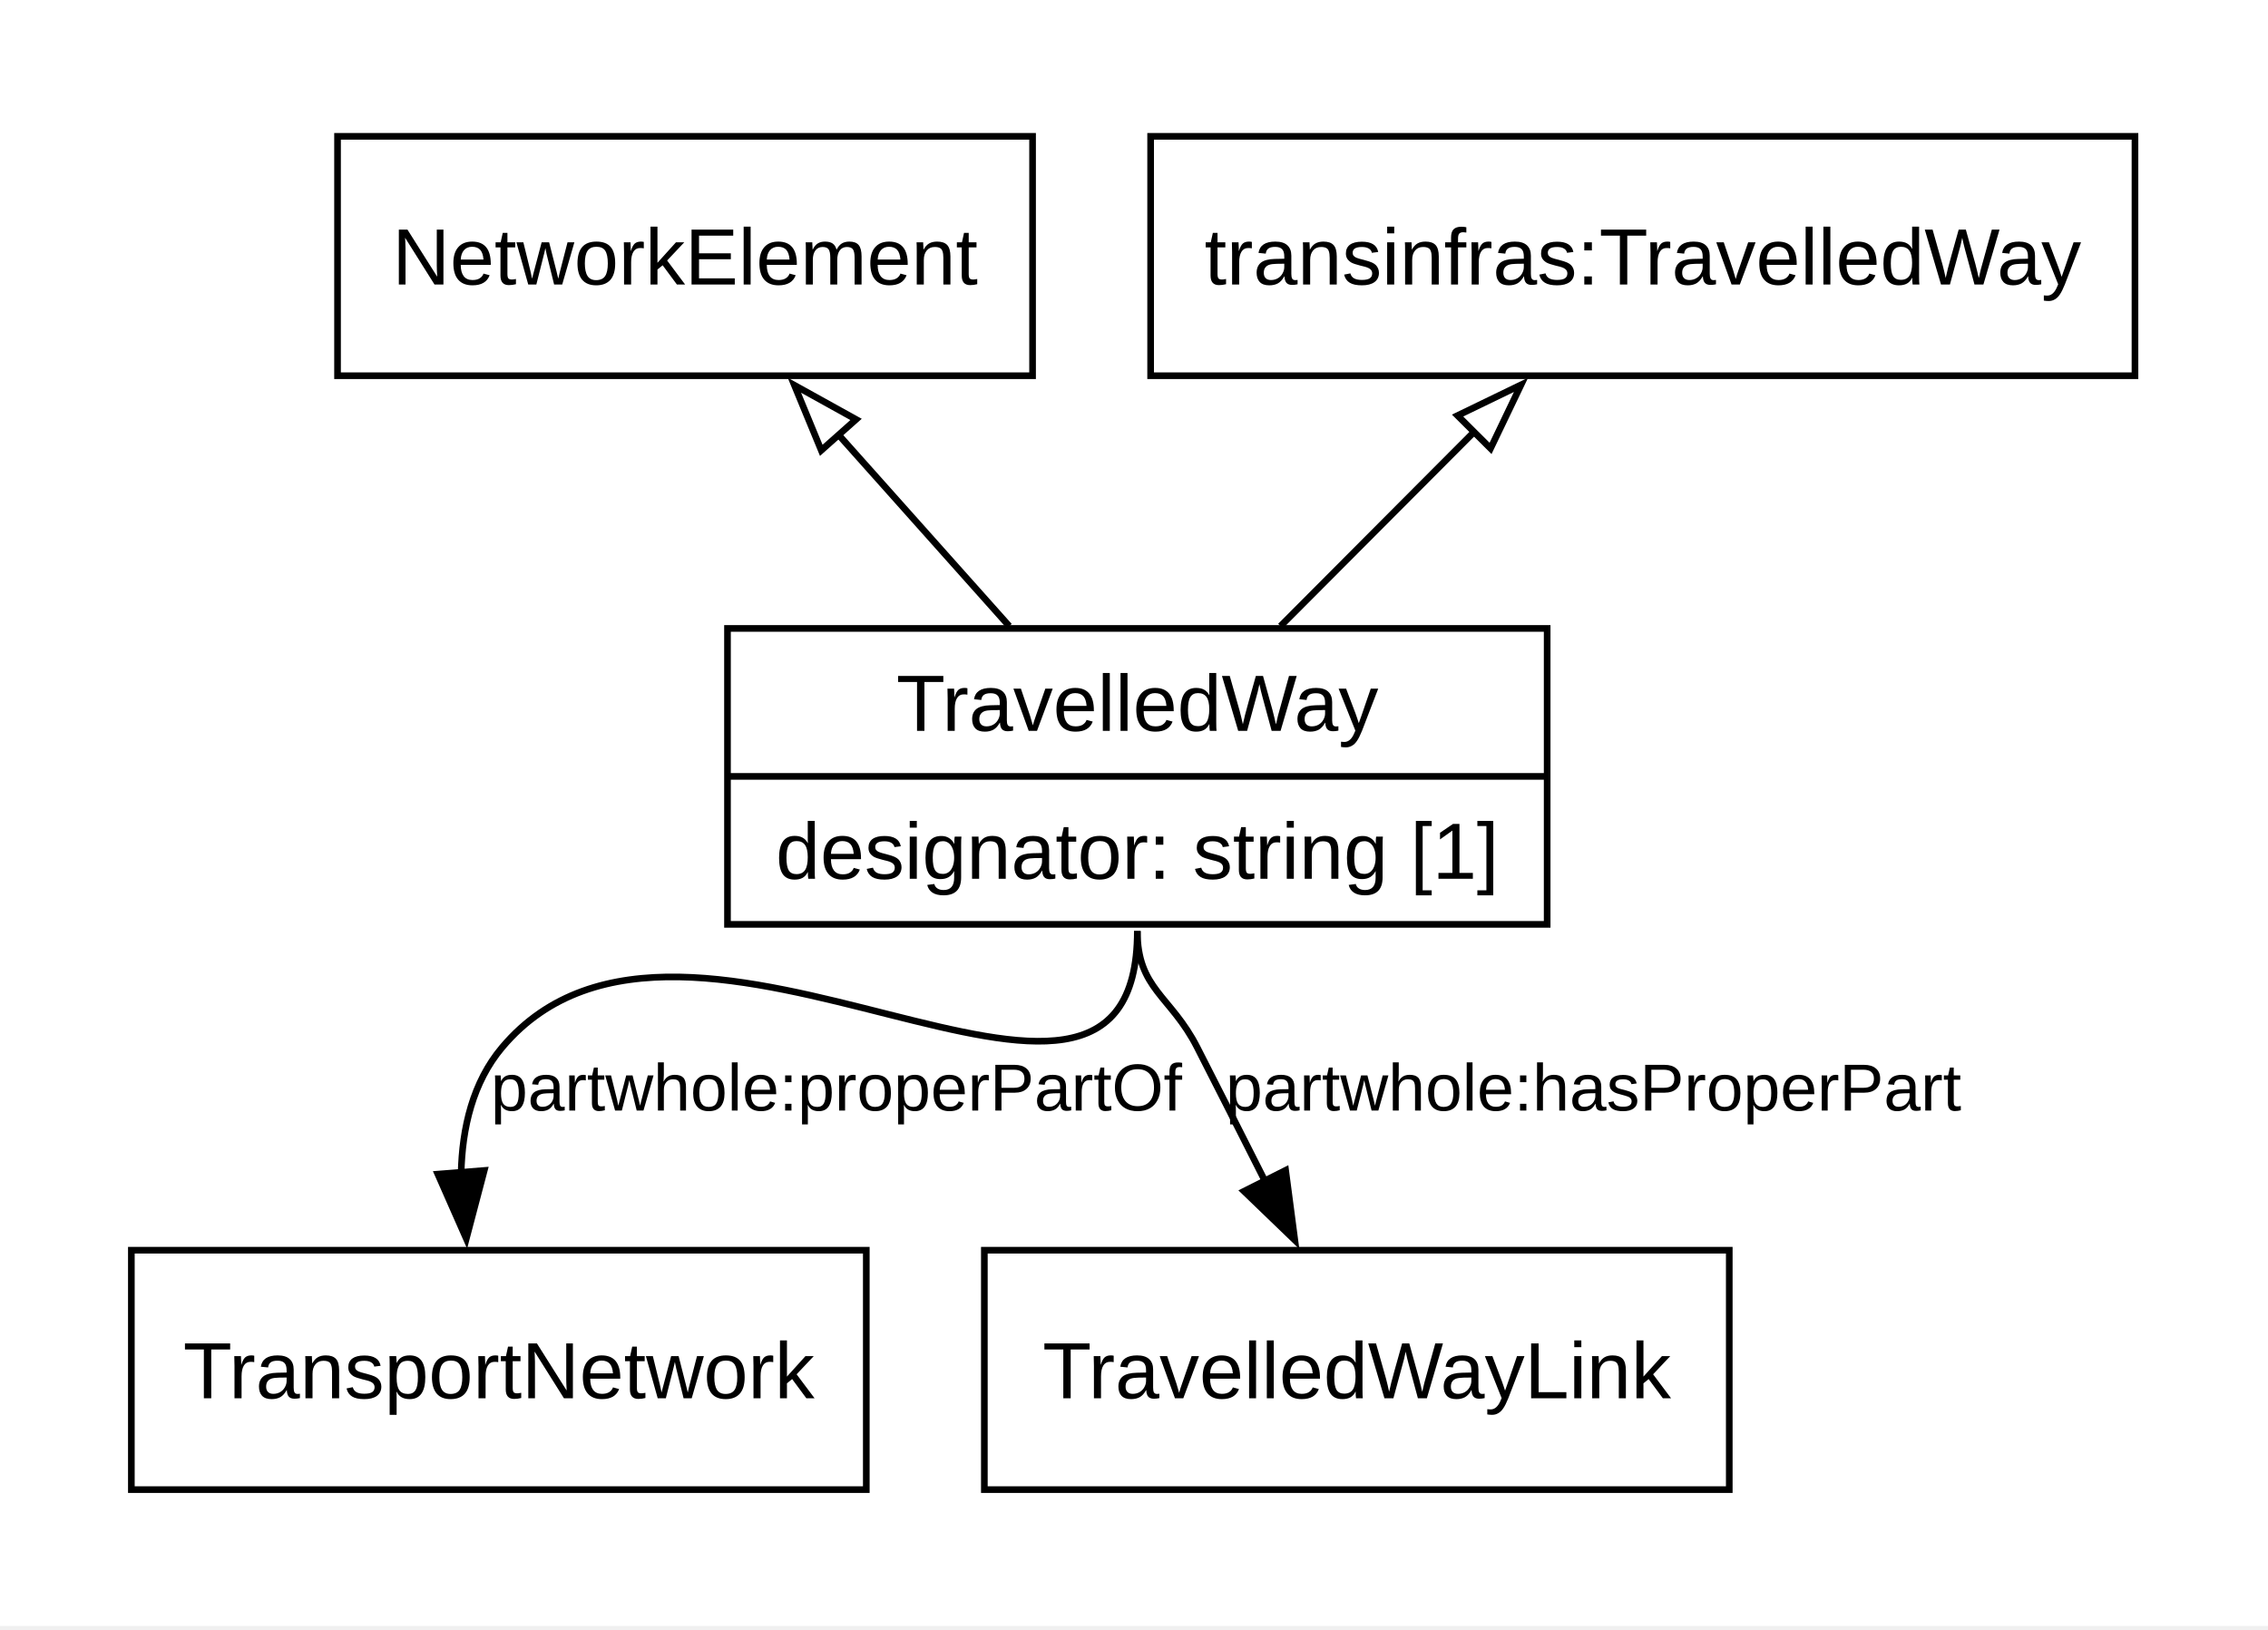
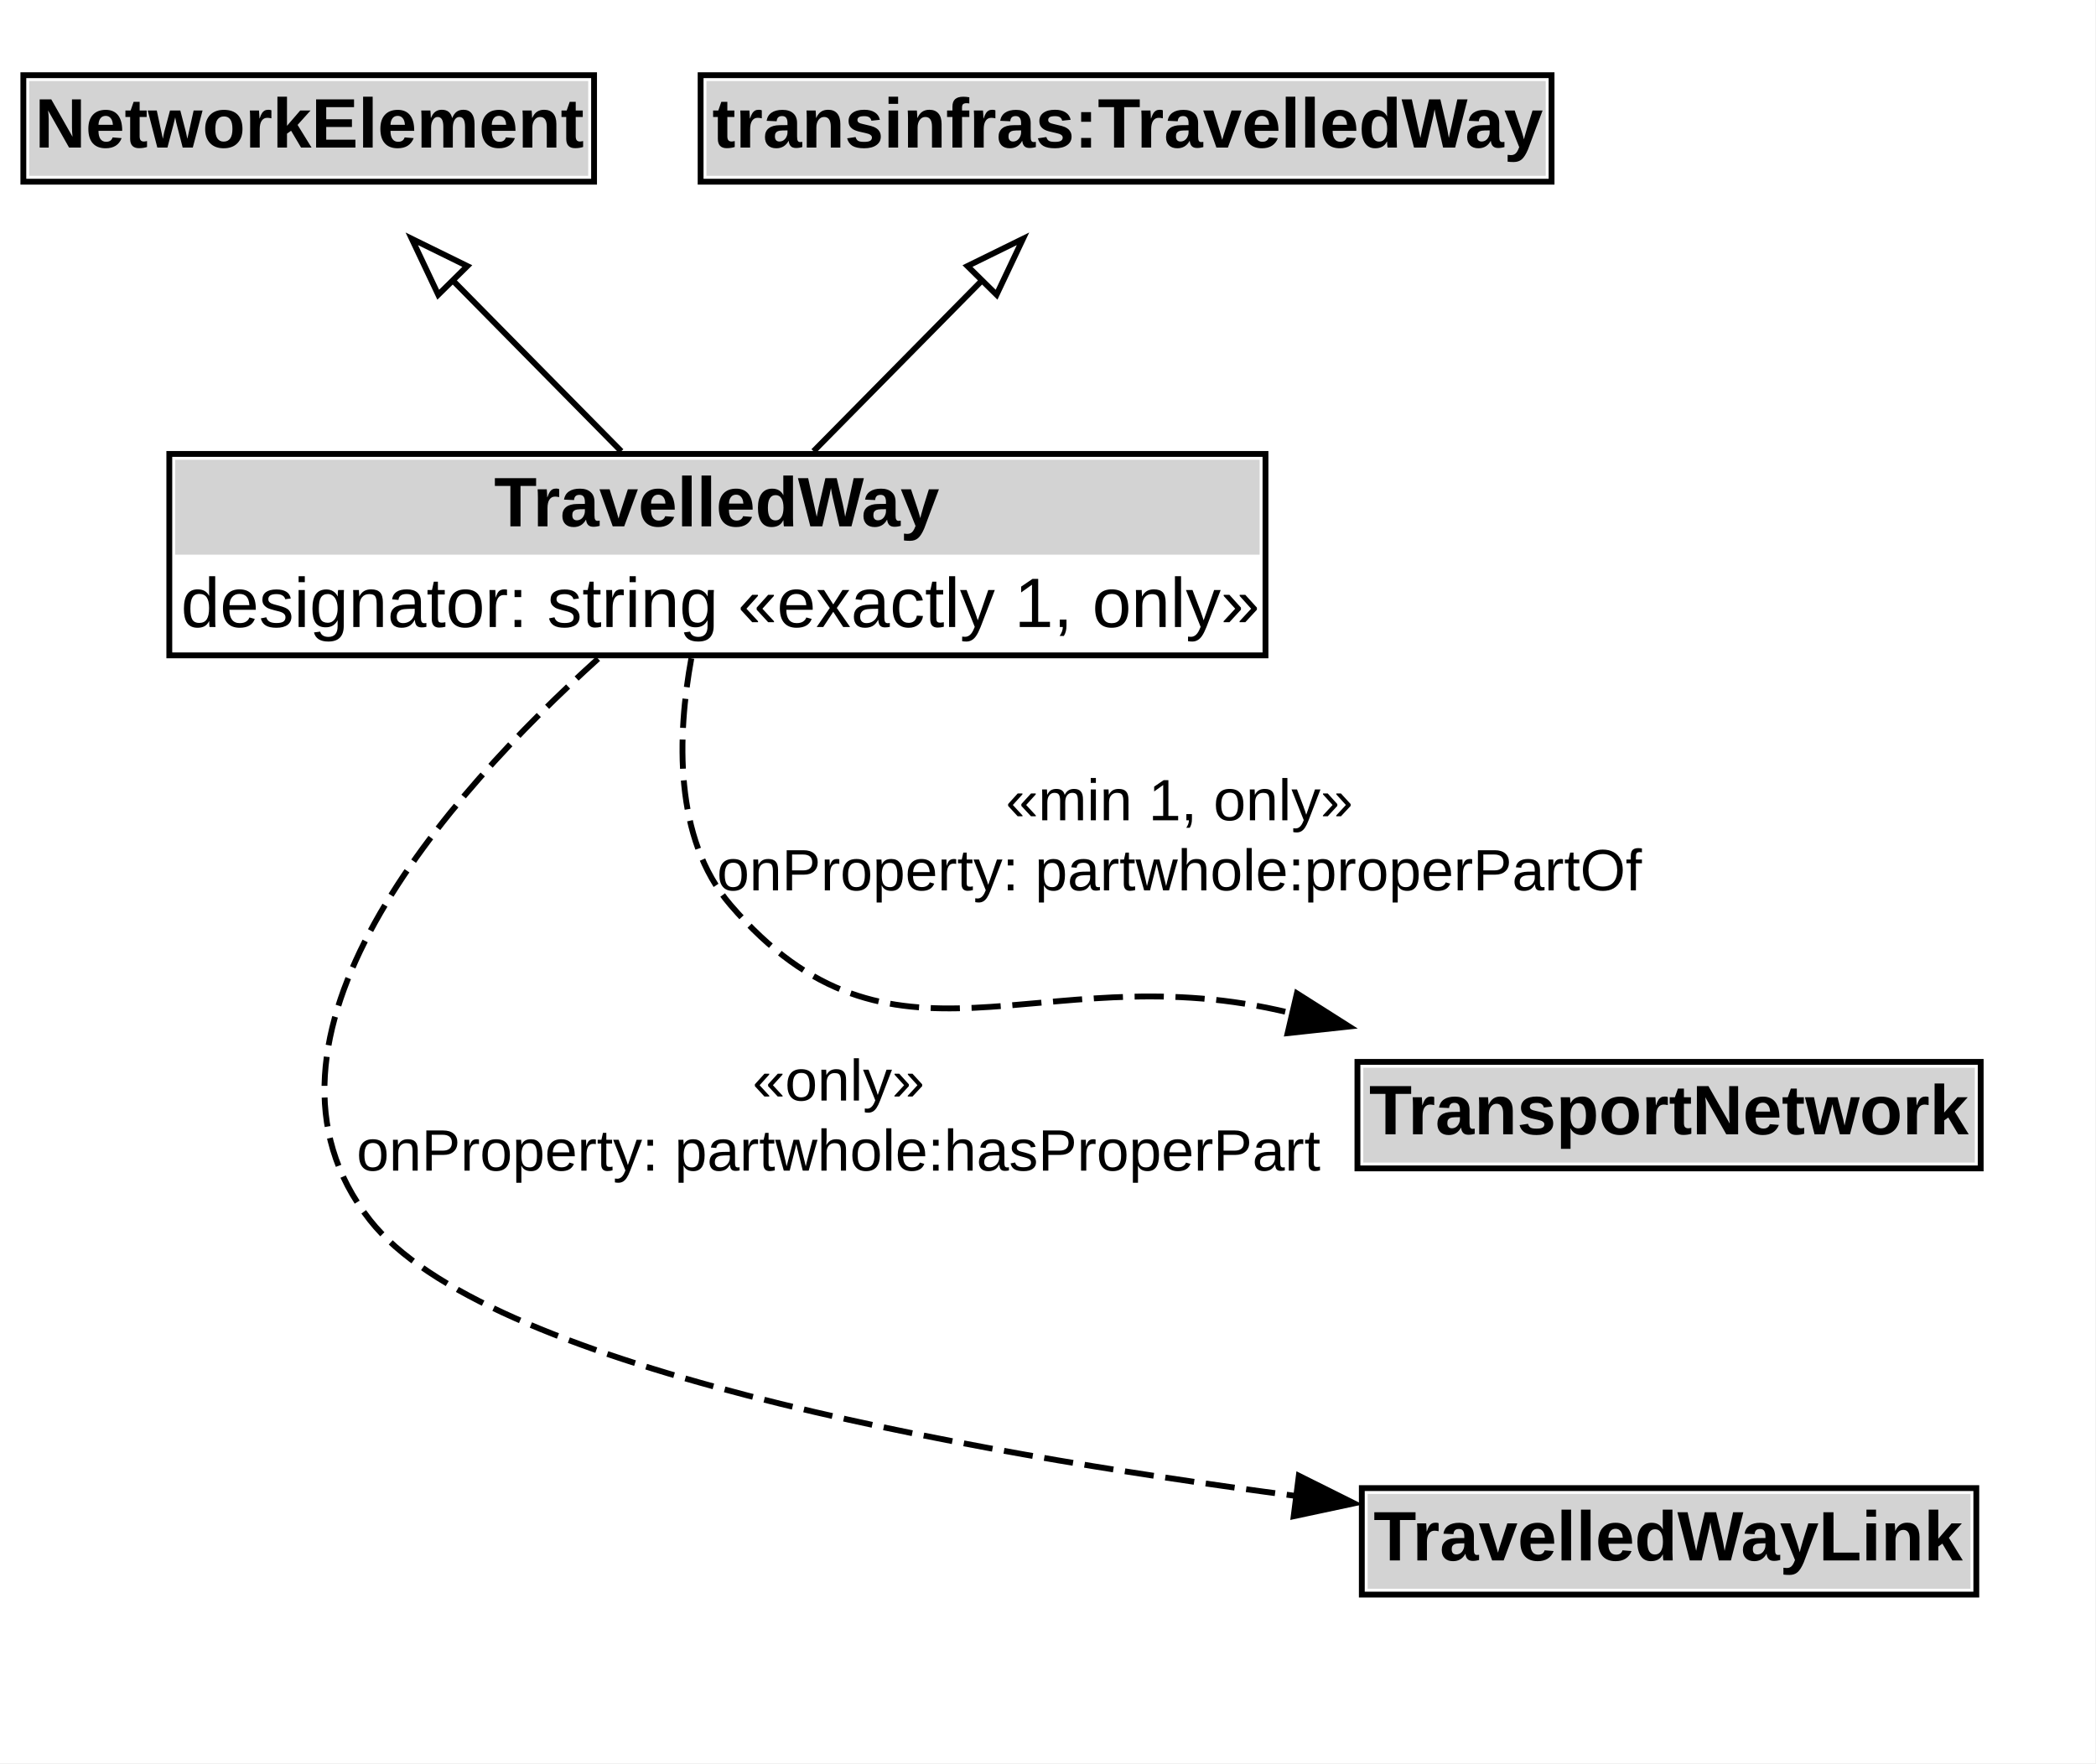
- <svg xmlns="http://www.w3.org/2000/svg" width="341pt" height="245pt" viewBox="0.00 0.00 341.00 245.00">
-   <g id="graph0" class="graph" transform="scale(1 1) rotate(0) translate(4 240.5)">
-     <polygon fill="white" stroke="none" points="-4,4 -4,-240.5 337,-240.5 337,4 -4,4" />
-     <g id="clust1" class="cluster">
- </g>
-     <g id="clust3" class="cluster">
+ <svg xmlns="http://www.w3.org/2000/svg" width="359pt" height="302pt" viewBox="0.00 0.00 359.00 302.00">
+   <g id="graph0" class="graph" transform="scale(1 1) rotate(0) translate(4 298)">
+     <polygon fill="white" stroke="none" points="-4,4 -4,-298 354.88,-298 354.88,4 -4,4" />
+     <g id="clust2" class="cluster">
</g>
    <g id="node1" class="node">
-       <polygon fill="none" stroke="black" points="46.75,-184 46.75,-220 151.25,-220 151.25,-184 46.75,-184" />
-       <text xml:space="preserve" text-anchor="middle" x="99" y="-197.72" font-family="Arial" font-size="12.00">NetworkElement</text>
+       <polygon fill="lightgray" stroke="none" points="1,-267.88 1,-284.12 96.75,-284.12 96.75,-267.88 1,-267.88" />
+       <text xml:space="preserve" text-anchor="start" x="2" y="-272.73" font-family="Arial" font-weight="bold" font-size="12.00">NetworkElement</text>
+       <polygon fill="none" stroke="black" points="0,-266.88 0,-285.12 97.75,-285.12 97.75,-266.88 0,-266.88" />
    </g>
    <g id="node2" class="node">
-       <polygon fill="none" stroke="black" points="169,-184 169,-220 317,-220 317,-184 169,-184" />
-       <text xml:space="preserve" text-anchor="middle" x="243" y="-197.72" font-family="Arial" font-size="12.00">transinfras:TravelledWay</text>
+       <polygon fill="lightgray" stroke="none" points="117,-267.88 117,-284.12 260.75,-284.12 260.75,-267.88 117,-267.88" />
+       <text xml:space="preserve" text-anchor="start" x="118" y="-272.73" font-family="Arial" font-weight="bold" font-size="12.00">transinfras:TravelledWay</text>
+       <polygon fill="none" stroke="black" points="116,-266.88 116,-285.12 261.75,-285.12 261.75,-266.88 116,-266.88" />
    </g>
    <g id="node3" class="node">
-       <polygon fill="none" stroke="black" points="105.38,-101.5 105.38,-146 228.62,-146 228.62,-101.5 105.38,-101.5" />
-       <text xml:space="preserve" text-anchor="middle" x="167" y="-130.6" font-family="Arial" font-size="12.00">TravelledWay</text>
-       <polyline fill="none" stroke="black" points="105.38,-123.75 228.62,-123.75" />
-       <text xml:space="preserve" text-anchor="middle" x="167" y="-108.35" font-family="Arial" font-size="12.00">designator: string [1]</text>
+       <polygon fill="lightgray" stroke="none" points="26,-203 26,-219.25 211.75,-219.25 211.75,-203 26,-203" />
+       <text xml:space="preserve" text-anchor="start" x="80.62" y="-207.85" font-family="Arial" font-weight="bold" font-size="12.00">TravelledWay</text>
+       <text xml:space="preserve" text-anchor="start" x="27" y="-190.6" font-family="Arial" font-size="12.00">designator: string «exactly 1, only»</text>
+       <polygon fill="none" stroke="black" points="25,-185.75 25,-220.25 212.75,-220.25 212.75,-185.75 25,-185.75" />
    </g>
    <g id="edge1" class="edge">
-       <path fill="none" stroke="black" d="M147.74,-146.35C139.75,-155.31 130.41,-165.78 122.06,-175.14" />
-       <polygon fill="none" stroke="black" points="119.48,-172.78 115.44,-182.57 124.71,-177.43 119.48,-172.78" />
+       <path fill="none" stroke="black" d="M102.41,-220.71C93.79,-229.44 83.08,-240.31 73.5,-250.02" />
+       <polygon fill="none" stroke="black" points="71.06,-247.52 66.53,-257.1 76.04,-252.43 71.06,-247.52" />
    </g>
    <g id="edge2" class="edge">
-       <path fill="none" stroke="black" d="M188.53,-146.35C197.64,-155.49 208.32,-166.21 217.8,-175.72" />
-       <polygon fill="none" stroke="black" points="215.15,-178.01 224.69,-182.63 220.11,-173.07 215.15,-178.01" />
-     </g>
-     <g id="node4" class="node">
-       <polygon fill="none" stroke="black" points="15.75,-16.5 15.75,-52.5 126.25,-52.5 126.25,-16.5 15.75,-16.5" />
-       <text xml:space="preserve" text-anchor="middle" x="71" y="-30.23" font-family="Arial" font-size="12.00">TransportNetwork</text>
-     </g>
-     <g id="edge4" class="edge">
-       <path fill="none" stroke="black" d="M167,-100.5C167,-57.35 99.3,-116 71.5,-83 67.08,-77.75 65.48,-70.88 65.33,-64.02" />
-       <polygon fill="black" stroke="black" points="68.81,-64.49 66.11,-54.24 61.83,-63.94 68.81,-64.49" />
-       <text xml:space="preserve" text-anchor="middle" x="121.75" y="-73.5" font-family="Arial" font-size="10.00">partwhole:properPartOf</text>
+       <path fill="none" stroke="black" d="M135.34,-220.71C143.96,-229.44 154.67,-240.31 164.25,-250.02" />
+       <polygon fill="none" stroke="black" points="161.71,-252.43 171.22,-257.1 166.69,-247.52 161.71,-252.43" />
    </g>
    <g id="node5" class="node">
-       <polygon fill="none" stroke="black" points="144,-16.5 144,-52.5 256,-52.5 256,-16.5 144,-16.5" />
-       <text xml:space="preserve" text-anchor="middle" x="200" y="-30.23" font-family="Arial" font-size="12.00">TravelledWayLink</text>
+       <polygon fill="lightgray" stroke="none" points="229.5,-98.88 229.5,-115.12 334.25,-115.12 334.25,-98.88 229.5,-98.88" />
+       <text xml:space="preserve" text-anchor="start" x="230.5" y="-103.72" font-family="Arial" font-weight="bold" font-size="12.00">TransportNetwork</text>
+       <polygon fill="none" stroke="black" points="228.5,-97.88 228.5,-116.12 335.25,-116.12 335.25,-97.88 228.5,-97.88" />
    </g>
-     <g id="edge3" class="edge">
-       <path fill="none" stroke="black" d="M167,-100.5C167,-91.75 172.03,-90.79 176,-83 179.36,-76.41 182.97,-69.3 186.33,-62.63" />
-       <polygon fill="black" stroke="black" points="189.3,-64.52 190.68,-54.02 183.05,-61.37 189.3,-64.52" />
-       <text xml:space="preserve" text-anchor="middle" x="235.58" y="-73.5" font-family="Arial" font-size="10.00">partwhole:hasProperPart</text>
+     <g id="edge7" class="edge">
+       <path fill="none" stroke="black" stroke-dasharray="5,2" d="M114.41,-185.24C112.02,-172.19 111.31,-154.43 121.12,-143 148.77,-110.81 173.46,-134.22 214.88,-125 215.71,-124.81 216.55,-124.63 217.39,-124.43" />
+       <polygon fill="black" stroke="black" points="218.13,-127.86 227.08,-122.18 216.54,-121.04 218.13,-127.86" />
+       <text xml:space="preserve" text-anchor="middle" x="198" y="-157.5" font-family="Arial" font-size="10.00">«min 1, only»</text>
+       <text xml:space="preserve" text-anchor="middle" x="198" y="-145.5" font-family="Arial" font-size="10.00">onProperty: partwhole:properPartOf</text>
+     </g>
+     <g id="node6" class="node">
+       <polygon fill="lightgray" stroke="none" points="230.25,-25.88 230.25,-42.12 333.5,-42.12 333.5,-25.88 230.25,-25.88" />
+       <text xml:space="preserve" text-anchor="start" x="231.25" y="-30.73" font-family="Arial" font-weight="bold" font-size="12.00">TravelledWayLink</text>
+       <polygon fill="none" stroke="black" points="229.25,-24.88 229.25,-43.12 334.5,-43.12 334.5,-24.88 229.25,-24.88" />
+     </g>
+     <g id="edge6" class="edge">
+       <path fill="none" stroke="black" stroke-dasharray="5,2" d="M98.44,-185.17C72.85,-162.06 35.12,-119.85 59.38,-89 78.84,-64.25 159.44,-49.45 218.04,-41.77" />
+       <polygon fill="black" stroke="black" points="218.46,-45.24 227.94,-40.51 217.58,-38.3 218.46,-45.24" />
+       <text xml:space="preserve" text-anchor="middle" x="139.62" y="-109.5" font-family="Arial" font-size="10.00">«only»</text>
+       <text xml:space="preserve" text-anchor="middle" x="139.62" y="-97.5" font-family="Arial" font-size="10.00">onProperty: partwhole:hasProperPart</text>
    </g>
  </g>
</svg>
